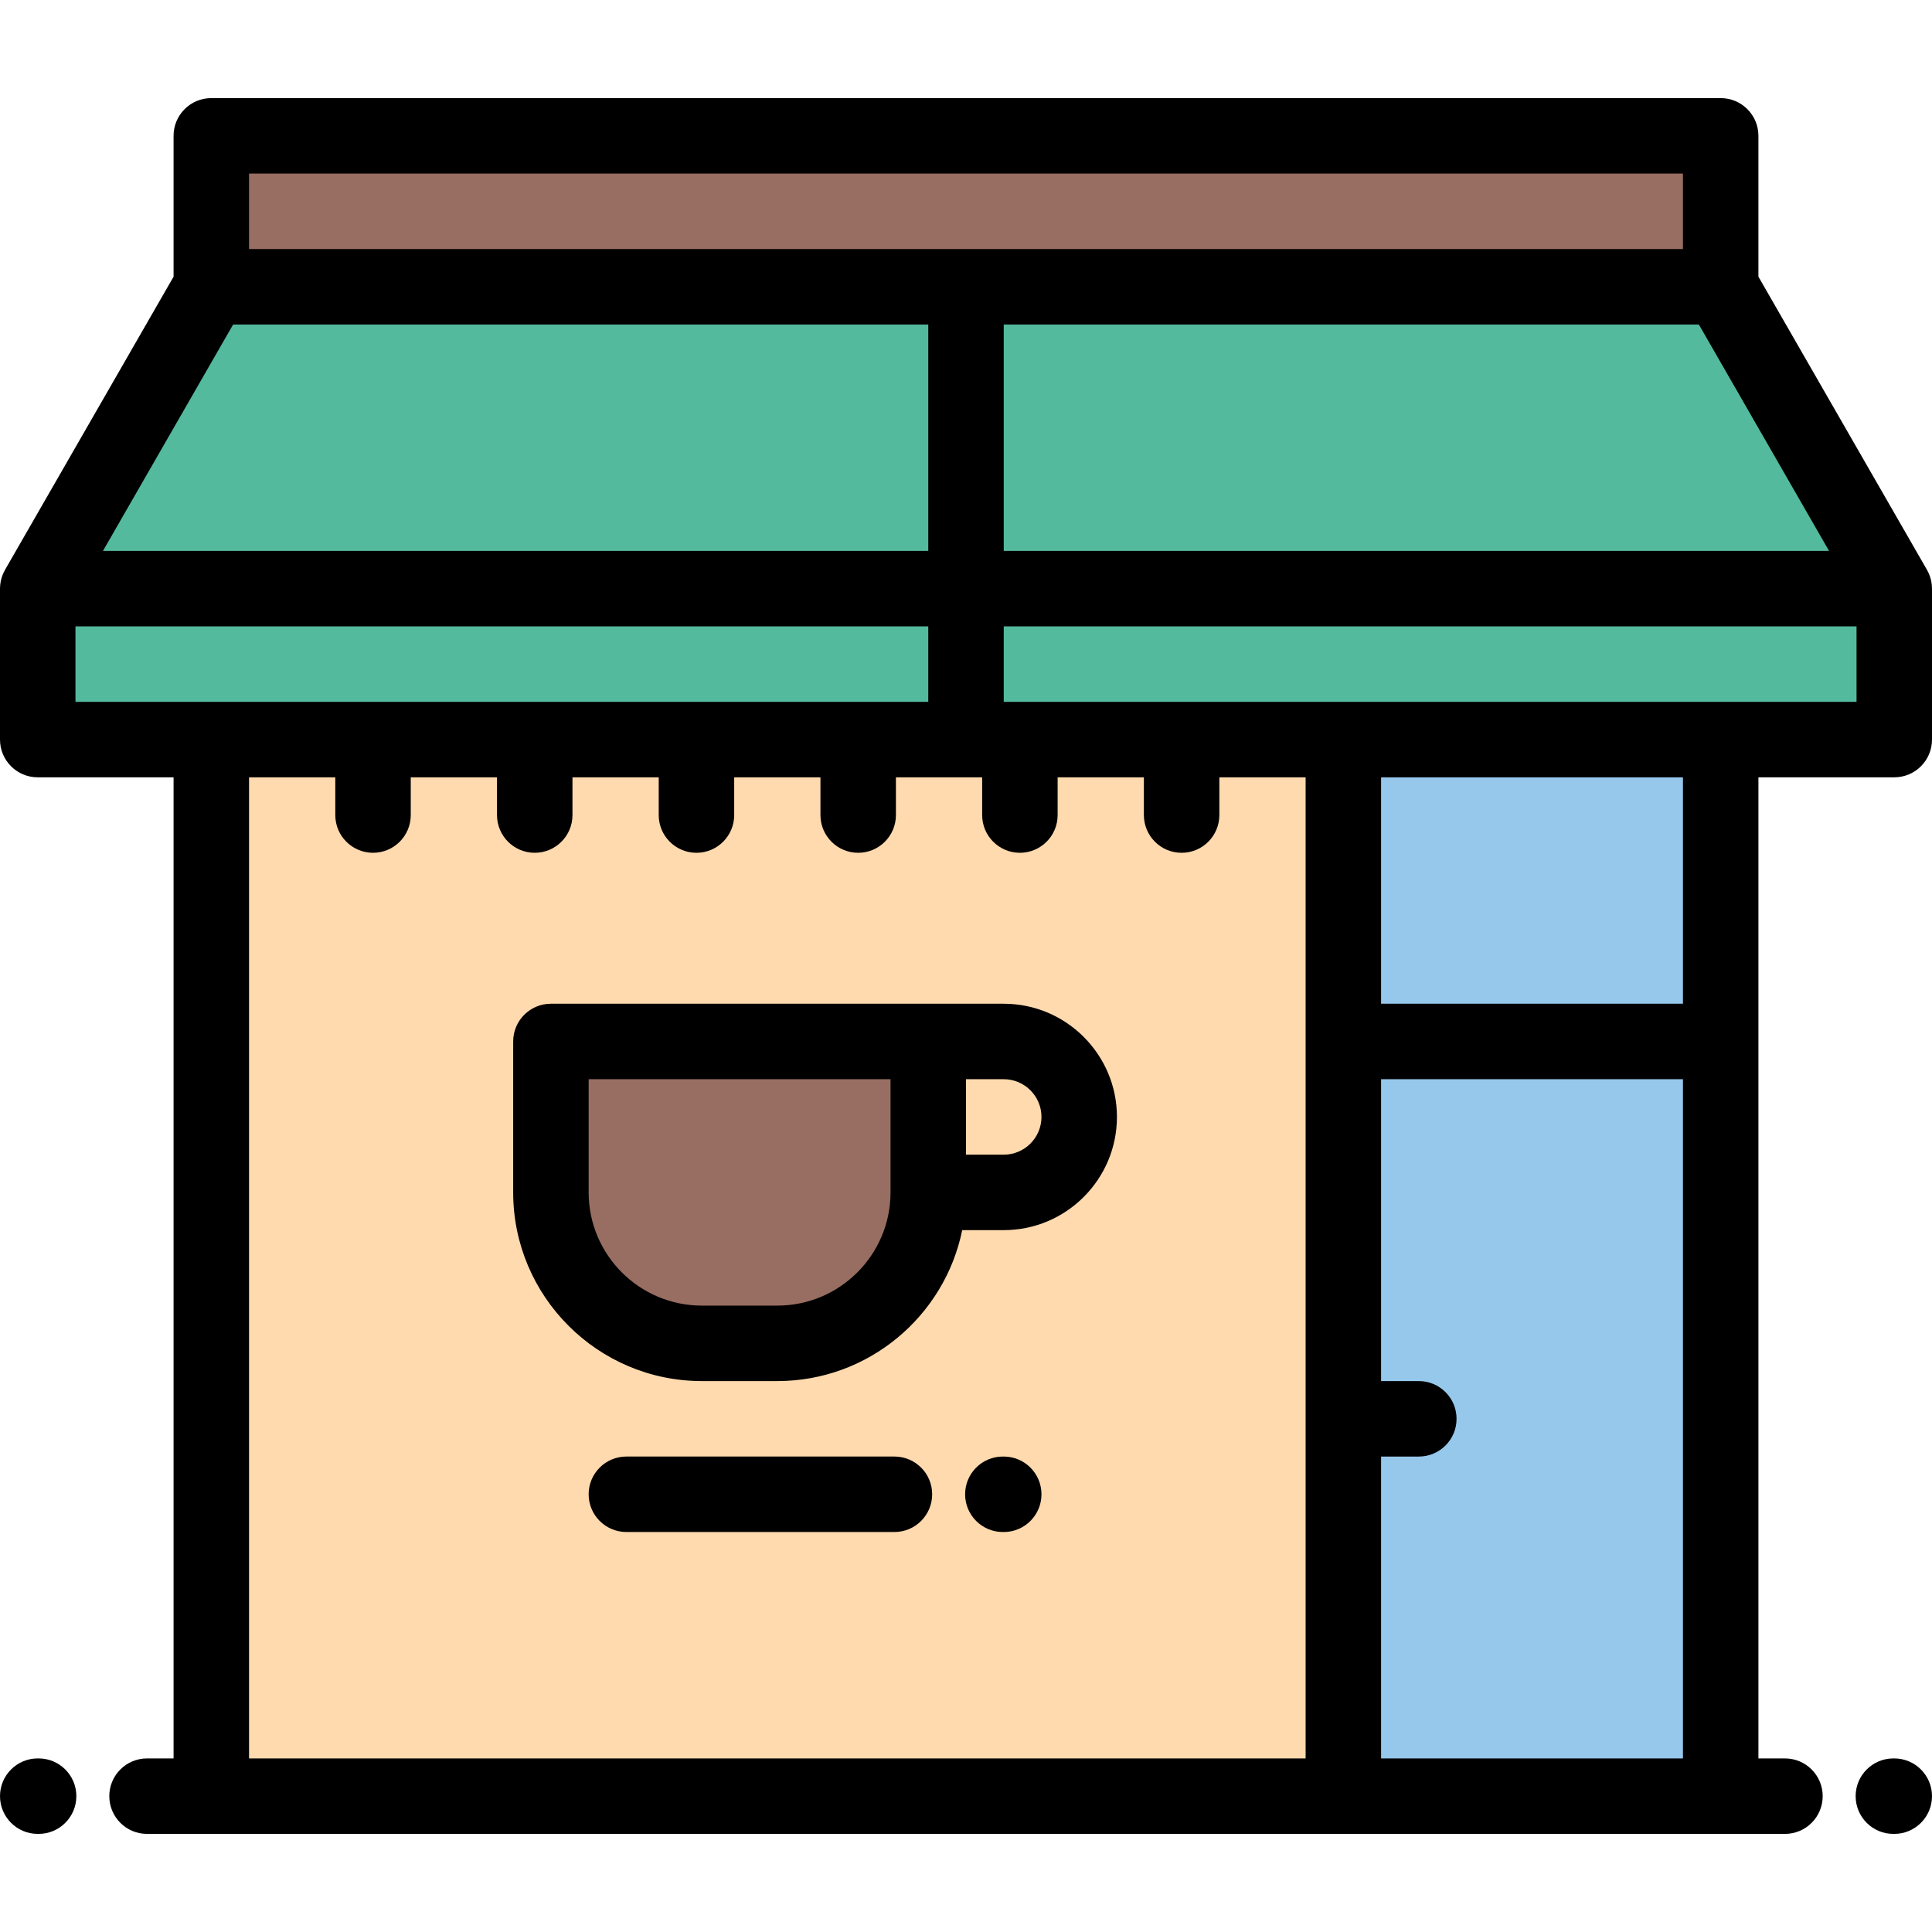
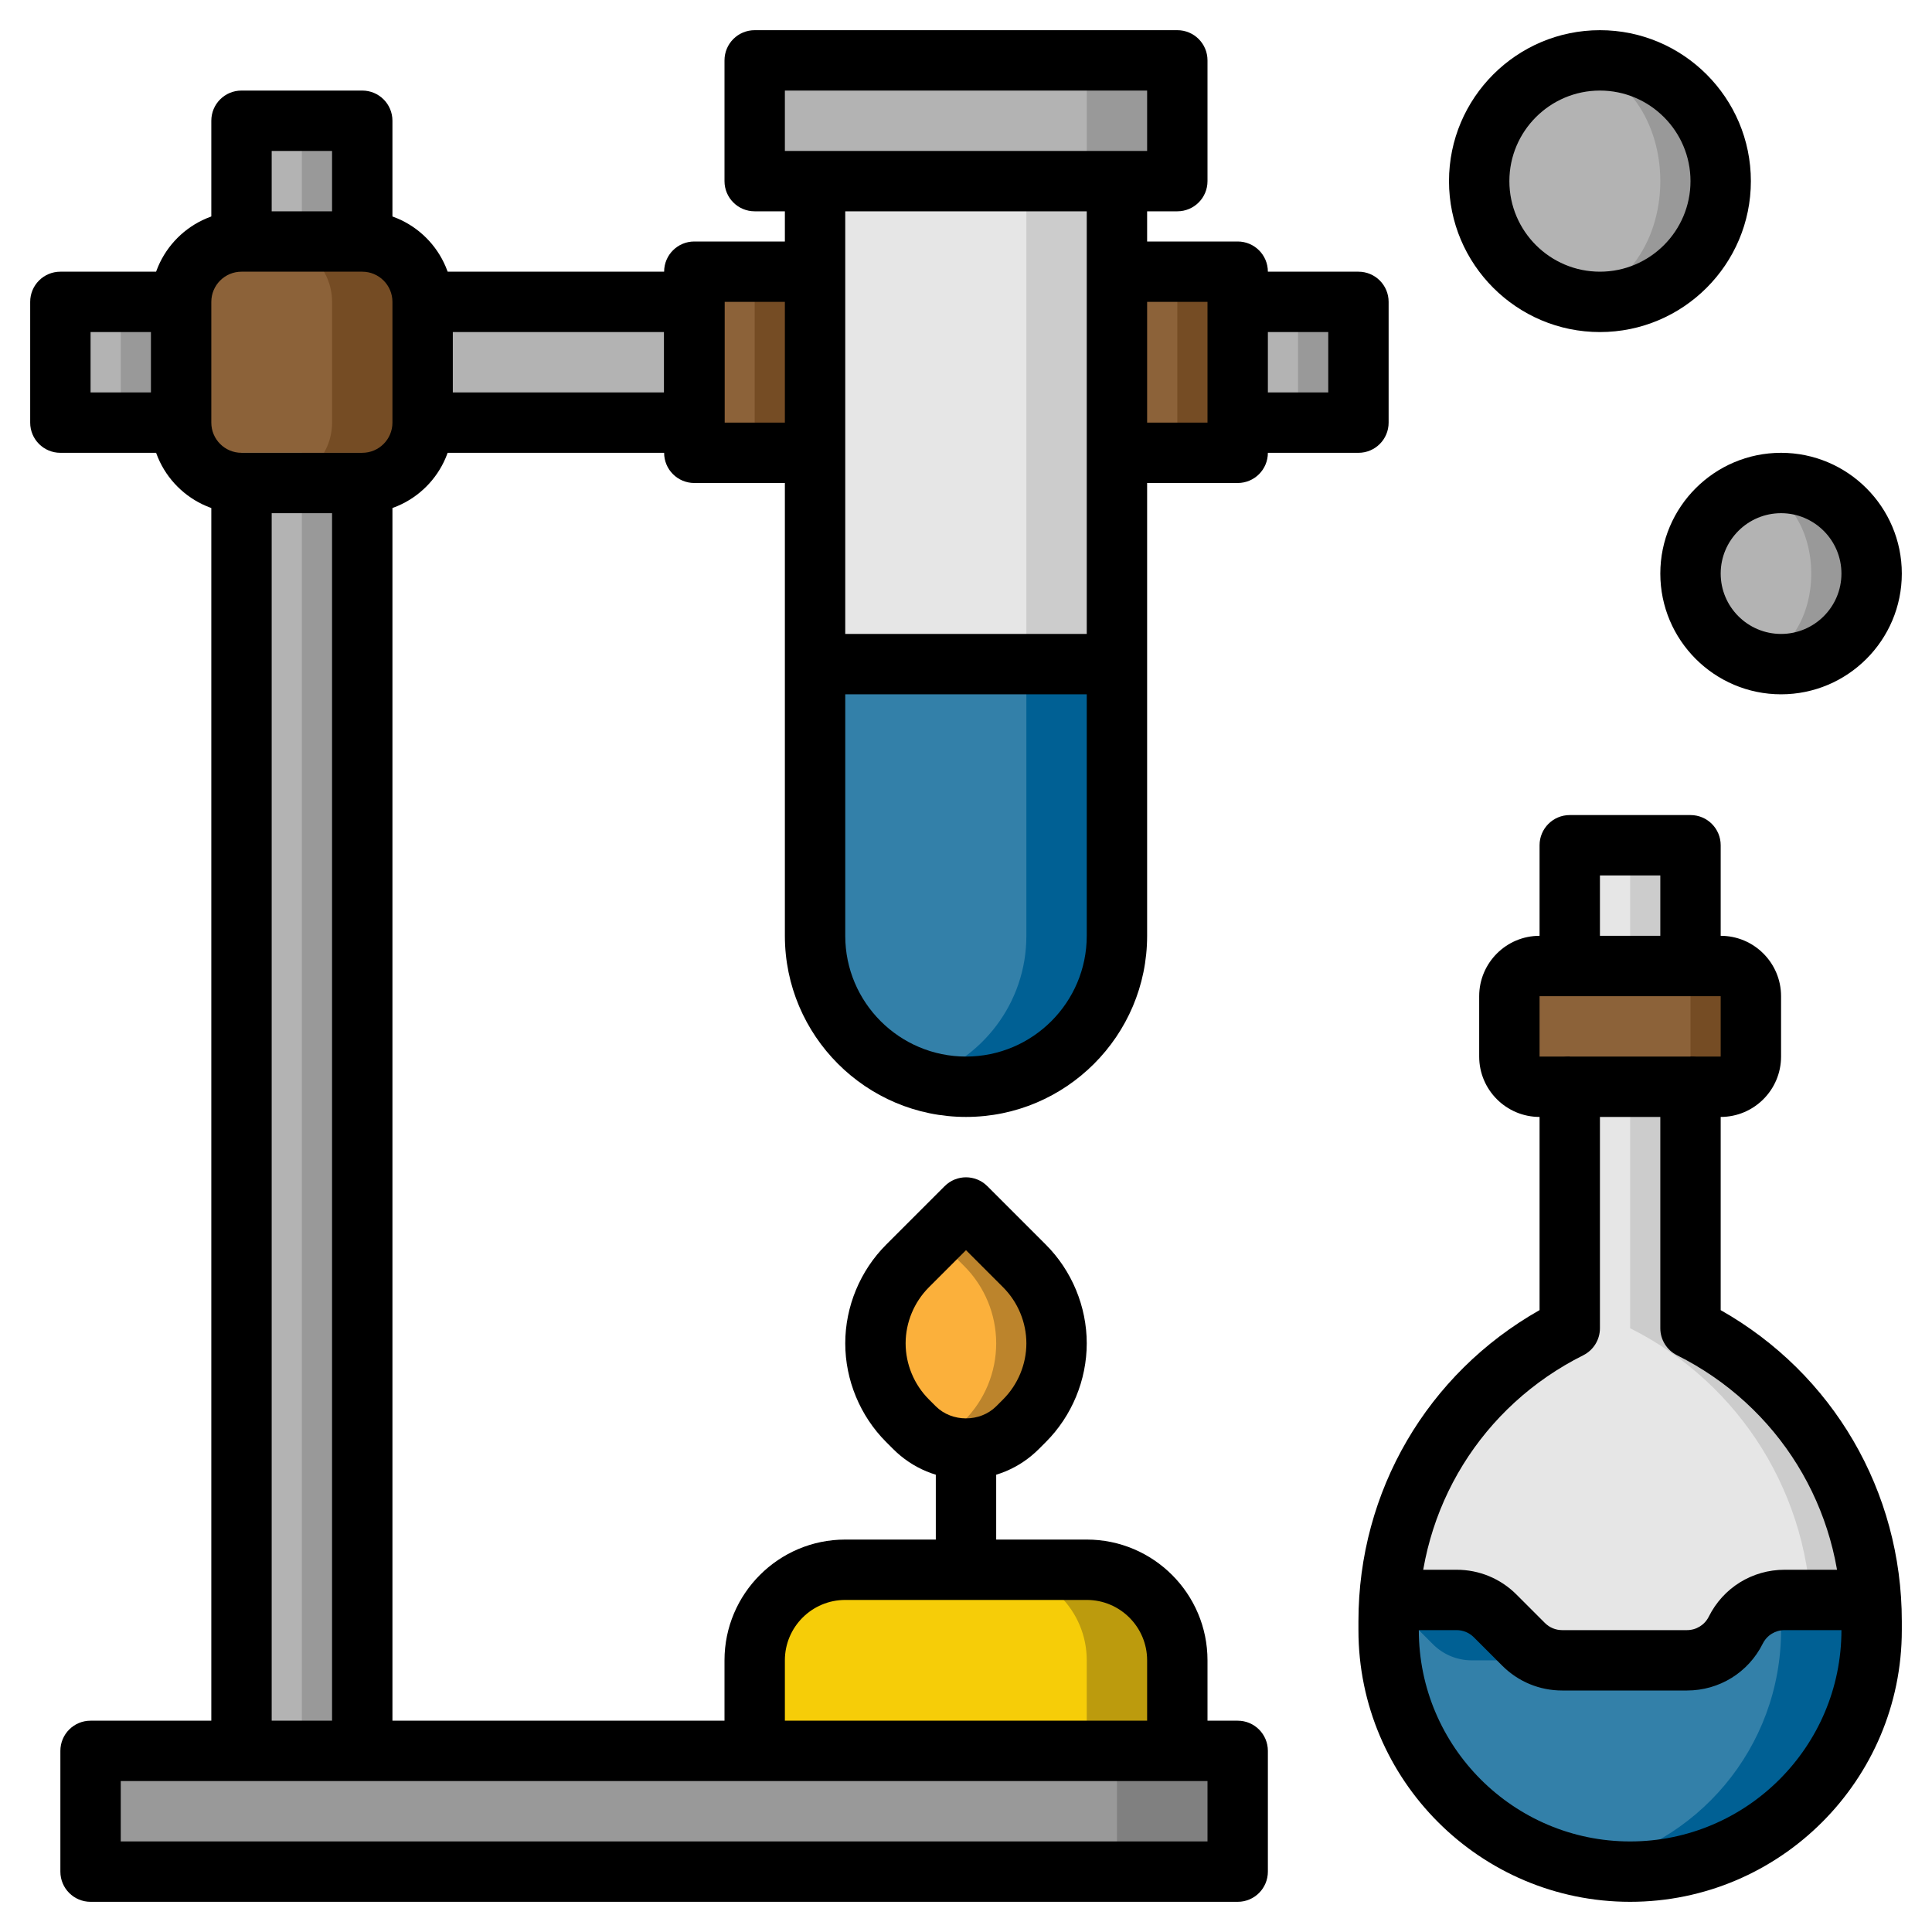
- <svg xmlns="http://www.w3.org/2000/svg" id="Capa_1" style="enable-background:new 0 0 511.998 511.998;" version="1.1" viewBox="0 0 511.998 511.998" xml:space="preserve">
+ <svg xmlns="http://www.w3.org/2000/svg" id="Layer_3" style="enable-background:new 0 0 64 64;" version="1.1" viewBox="0 0 64 64" xml:space="preserve">
  <g>
-     <polygon points="59.199,75.997 452.797,75.997 456,75.997 456,35.997 55.998,35.997 55.998,75.997  " style="fill:#986E62;" />
    <g>
-       <polygon points="501.998,155.996 456,75.997 55.998,75.997 10,155.996   " style="fill:#54BA9D;" />
-       <polygon points="501.998,155.996 10,155.996 10,195.999 55.998,195.999 356,195.999 456,195.999     501.998,195.999   " style="fill:#54BA9D;" />
+       <circle cx="59" cy="19" r="3" style="fill:#999999;" />
    </g>
-     <path d="M356,195.999H55.998v280h223.205L356,475.997V275.999V195.999L356,195.999z M245.998,275.999H266   c11,0,19.998,8.999,19.998,20c0,11.002-8.998,19.999-19.998,19.999h-20.002c0,22.001-17.998,40-39.998,40h-20.002   c-22,0-40-17.999-40-40v-39.999H245.998z" style="fill:#FFDAAE;" />
    <g>
-       <rect height="80" style="fill:#96C8EB;" width="100" x="356" y="195.999" />
-       <polygon points="456,275.999 356,275.999 356,475.997 452.799,475.999 456,475.999   " style="fill:#96C8EB;" />
+       <ellipse cx="58" cy="19" rx="2" ry="2.816" style="fill:#B3B3B3;" />
    </g>
-     <path d="M285.998,295.999c0-11.001-8.998-20-19.998-20h-20.002v39.999H266   C277,315.998,285.998,307.001,285.998,295.999z" style="fill:#FFDAAE;" />
-     <path d="M245.998,315.998v-39.999h-100v39.999c0,22.001,18,40,40,40H206   C228,355.998,245.998,337.999,245.998,315.998z" style="fill:#986E62;" />
+     <g>
+       <circle cx="53" cy="6" r="4" style="fill:#999999;" />
+     </g>
+     <g>
+       <ellipse cx="52" cy="6" rx="3" ry="3.859" style="fill:#B3B3B3;" />
+     </g>
+     <g>
+       <path d="M52,36h-1c-0.552,0-1-0.448-1-1v-2c0-0.552,0.448-1,1-1h6c0.552,0,1,0.448,1,1v2    c0,0.552-0.448,1-1,1h-1H52z" style="fill:#754C24;" />
+     </g>
+     <g>
+       <path d="M56,35v-2c0-0.552-0.448-1-1-1h-4c-0.552,0-1,0.448-1,1v2c0,0.552,0.448,1,1,1h1h2h1    C55.552,36,56,35.552,56,35z" style="fill:#8C6239;" />
+     </g>
+     <g>
+       <rect height="4" style="fill:#CCCCCC;" width="4" x="52" y="28" />
+     </g>
+     <g>
+       <rect height="4" style="fill:#E6E6E6;" width="2" x="52" y="28" />
+     </g>
+     <g>
+       <path d="M62,53.706V54c0,4.418-3.582,8-8,8h0c-4.418,0-8-3.582-8-8v-0.294c0-4.11,2.322-7.867,5.998-9.705    L52,44v-8h4v8l0.002,0.001C59.678,45.839,62,49.596,62,53.706z" style="fill:#CCCCCC;" />
+     </g>
+     <g>
+       <path d="M51.998,44.001C48.322,45.839,46,49.596,46,53.706V54c0,4.079,3.055,7.438,7,7.931    c3.945-0.493,7-3.852,7-7.931v-0.294c0-4.11-2.322-7.867-5.998-9.705L54,44v-8h-2v8L51.998,44.001z" style="fill:#E6E6E6;" />
+     </g>
+     <g>
+       <path d="M61.968,52.875C61.989,53.15,62,53.427,62,53.706V54c0,4.418-3.582,8-8,8h0c-4.418,0-8-3.582-8-8    v-0.294c0-0.24,0.008-0.479,0.024-0.717L46.023,53l2.228,0c0.48,0,0.94,0.191,1.279,0.53l0.94,0.94    C50.809,54.809,51.27,55,51.749,55h4.133c0.685,0,1.312-0.387,1.618-1v0c0.306-0.613,0.933-1,1.618-1L62,53L61.968,52.875z" style="fill:#006094;" />
+     </g>
+     <g>
+       <path d="M47.47,54.47l-0.94-0.94c-0.149-0.149-0.325-0.264-0.512-0.352C46.009,53.353,46,53.529,46,53.706    V54c0,3.905,2.799,7.152,6.5,7.855C56.201,61.152,59,57.905,59,54v-0.294c0-0.23-0.012-0.458-0.026-0.685    c-0.626,0.051-1.19,0.411-1.474,0.98c-0.306,0.613-0.933,1-1.618,1h-3h-1.133h-3C48.27,55,47.809,54.809,47.47,54.47z" style="fill:#3380A9;" />
+     </g>
+     <g>
+       <path d="M30.293,47.293l-0.232-0.232C29.382,46.382,29,45.46,29,44.5v0c0-0.96,0.382-1.882,1.061-2.561    L32,40l1.939,1.939C34.618,42.618,35,43.54,35,44.5v0c0,0.96-0.382,1.882-1.061,2.561l-0.232,0.232C33.254,47.746,32.64,48,32,48    h0C31.36,48,30.746,47.746,30.293,47.293z" style="fill:#BC842C;" />
+     </g>
+     <g>
+       <path d="M31.939,41.939L31,41l-0.939,0.939C29.382,42.618,29,43.54,29,44.5s0.382,1.882,1.061,2.561    l0.232,0.232c0.206,0.206,0.448,0.364,0.707,0.483c0.26-0.119,0.501-0.277,0.707-0.483l0.232-0.232    C32.618,46.382,33,45.46,33,44.5S32.618,42.618,31.939,41.939z" style="fill:#FBB03B;" />
+     </g>
+     <g>
+       <path d="M25,58v-3c0-1.657,1.343-3,3-3h8c1.657,0,3,1.343,3,3v3H25z" style="fill:#BC9B0D;" />
+     </g>
+     <g>
+       <path d="M33,52h-5c-1.657,0-3,1.343-3,3v3h11v-3C36,53.343,34.657,52,33,52z" style="fill:#F6CD08;" />
+     </g>
+     <g>
+       <rect height="4" style="fill:#999999;" width="14" x="25" y="2" />
+     </g>
+     <g>
+       <rect height="4" style="fill:#B3B3B3;" width="11" x="25" y="2" />
+     </g>
+     <g>
+       <rect height="16" style="fill:#CCCCCC;" width="10" x="27" y="6" />
+     </g>
+     <g>
+       <rect height="16" style="fill:#E6E6E6;" width="7" x="27" y="6" />
+     </g>
+     <g>
+       <path d="M37,22H27v9c0,2.761,2.239,5,5,5h0c2.761,0,5-2.239,5-5V22z" style="fill:#006094;" />
+     </g>
+     <g>
+       <path d="M30.5,35.746c2.023-0.64,3.5-2.51,3.5-4.746v-9h-7v9C27,33.235,28.477,35.105,30.5,35.746z" style="fill:#3380A9;" />
+     </g>
+     <g>
+       <rect height="6" style="fill:#754C24;" width="4" x="23" y="9" />
+     </g>
+     <g>
+       <rect height="6" style="fill:#8C6239;" width="2" x="23" y="9" />
+     </g>
+     <g>
+       <rect height="6" style="fill:#754C24;" width="4" x="37" y="9" />
+     </g>
+     <g>
+       <rect height="6" style="fill:#8C6239;" width="2" x="37" y="9" />
+     </g>
+     <g>
+       <rect height="4" style="fill:#999999;" width="4" x="41" y="10" />
+     </g>
+     <g>
+       <rect height="4" style="fill:#B3B3B3;" width="2" x="41" y="10" />
+     </g>
+     <g>
+       <rect height="4" style="fill:#B3B3B3;" width="10" x="13" y="10" />
+     </g>
+     <g>
+       <rect height="4" style="fill:#999999;" width="4" x="2" y="10" />
+     </g>
+     <g>
+       <rect height="4" style="fill:#B3B3B3;" width="2" x="2" y="10" />
+     </g>
+     <g>
+       <rect height="4" style="fill:#999999;" width="4" x="8" y="4" />
+     </g>
+     <g>
+       <rect height="4" style="fill:#B3B3B3;" width="2" x="8" y="4" />
+     </g>
+     <g>
+       <path d="M6,10v4c0,1.105,0.895,2,2,2h4c1.105,0,2-0.895,2-2v-4c0-1.105-0.895-2-2-2H8C6.895,8,6,8.895,6,10    z" style="fill:#754C24;" />
+     </g>
+     <g>
+       <path d="M11,14v-4c0-1.105-0.895-2-2-2H8c-1.105,0-2,0.895-2,2v4c0,1.105,0.895,2,2,2h1    C10.105,16,11,15.105,11,14z" style="fill:#8C6239;" />
+     </g>
+     <g>
+       <rect height="44" style="fill:#999999;" width="4" x="8" y="15" />
+     </g>
+     <g>
+       <rect height="44" style="fill:#B3B3B3;" width="2" x="8" y="15" />
+     </g>
+     <g>
+       <rect height="4" style="fill:#808080;" width="38" x="3" y="58" />
+     </g>
+     <g>
+       <rect height="4" style="fill:#999999;" width="34" x="3" y="58" />
+     </g>
+     <g>
+       <path d="M41,63H3c-0.553,0-1-0.447-1-1v-4c0-0.553,0.447-1,1-1h38c0.553,0,1,0.447,1,1v4C42,62.553,41.553,63,41,63z M4,61h36v-2    H4V61z" />
+     </g>
+     <g>
+       <rect height="42" width="2" x="11" y="16" />
+     </g>
+     <g>
+       <path d="M13,8h-2V5H9v3H7V4c0-0.553,0.447-1,1-1h4c0.553,0,1,0.447,1,1V8z" />
+     </g>
+     <g>
+       <rect height="42" width="2" x="7" y="16" />
+     </g>
+     <g>
+       <path d="M23,15h-9v-2h8v-2h-8V9h9c0.553,0,1,0.447,1,1v4C24,14.553,23.553,15,23,15z" />
+     </g>
+     <g>
+       <path d="M6,15H2c-0.553,0-1-0.447-1-1v-4c0-0.553,0.447-1,1-1h4v2H3v2h3V15z" />
+     </g>
+     <g>
+       <path d="M39,7H25c-0.553,0-1-0.447-1-1V2c0-0.553,0.447-1,1-1h14c0.553,0,1,0.447,1,1v4C40,6.553,39.553,7,39,7z M26,5h12V3H26V5z    " />
+     </g>
+     <g>
+       <path d="M32,37c-3.309,0-6-2.691-6-6V6h2v25c0,2.206,1.794,4,4,4s4-1.794,4-4V6h2v25C38,34.309,35.309,37,32,37z" />
+     </g>
+     <g>
+       <path d="M27,16h-4c-0.553,0-1-0.447-1-1V9c0-0.553,0.447-1,1-1h4v2h-3v4h3V16z" />
+     </g>
+     <g>
+       <path d="M41,16h-4v-2h3v-4h-3V8h4c0.553,0,1,0.447,1,1v6C42,15.553,41.553,16,41,16z" />
+     </g>
+     <g>
+       <path d="M45,15h-4v-2h3v-2h-3V9h4c0.553,0,1,0.447,1,1v4C46,14.553,45.553,15,45,15z" />
+     </g>
+     <g>
+       <path d="M40,58h-2v-3c0-1.103-0.897-2-2-2h-8c-1.103,0-2,0.897-2,2v3h-2v-3c0-2.206,1.794-4,4-4h8c2.206,0,4,1.794,4,4V58z" />
+     </g>
+     <g>
+       <path d="M12,17H8c-1.654,0-3-1.346-3-3v-4c0-1.654,1.346-3,3-3h4c1.654,0,3,1.346,3,3v4C15,15.654,13.654,17,12,17z M8,9    c-0.552,0-1,0.448-1,1v4c0,0.552,0.448,1,1,1h4c0.552,0,1-0.448,1-1v-4c0-0.552-0.448-1-1-1H8z" />
+     </g>
+     <g>
+       <path d="M54,63c-4.963,0-9-4.037-9-9v-0.294c0-4.309,2.283-8.202,6-10.307V36c0-0.553,0.447-1,1-1h4c0.553,0,1,0.447,1,1v7.4    c3.718,2.104,6,5.998,6,10.306V54C63,58.963,58.963,63,54,63z M53,37v7c0,0.379-0.214,0.725-0.553,0.895    C49.087,46.575,47,49.951,47,53.706V54c0,3.859,3.141,7,7,7s7-3.141,7-7v-0.294c0-3.755-2.087-7.131-5.445-8.811    C55.216,44.726,55,44.379,55,44v-7H53z" />
+     </g>
+     <g>
+       <path d="M57,37h-1v-2h1v-2h-6v2h1v2h-1c-1.103,0-2-0.897-2-2v-2c0-1.103,0.897-2,2-2h6c1.103,0,2,0.897,2,2v2    C59,36.103,58.103,37,57,37z" />
+     </g>
+     <g>
+       <path d="M57,32h-2v-3h-2v3h-2v-4c0-0.553,0.447-1,1-1h4c0.553,0,1,0.447,1,1V32z" />
+     </g>
+     <g>
+       <path d="M53,11c-2.757,0-5-2.243-5-5s2.243-5,5-5s5,2.243,5,5S55.757,11,53,11z M53,3c-1.654,0-3,1.346-3,3s1.346,3,3,3    s3-1.346,3-3S54.654,3,53,3z" />
+     </g>
+     <g>
+       <path d="M59,23c-2.206,0-4-1.794-4-4s1.794-4,4-4s4,1.794,4,4S61.206,23,59,23z M59,17c-1.103,0-2,0.897-2,2s0.897,2,2,2    s2-0.897,2-2S60.103,17,59,17z" />
+     </g>
+     <g>
+       <rect height="2" width="10" x="27" y="21" />
+     </g>
+     <g>
+       <path d="M55.882,56h-4.133c-0.75,0-1.456-0.292-1.986-0.823l-0.939-0.939C48.67,54.084,48.467,54,48.251,54H46v-2h2.251    c0.75,0,1.456,0.292,1.986,0.823l0.939,0.939C51.33,53.916,51.533,54,51.749,54h4.133c0.309,0,0.586-0.171,0.724-0.447    C57.084,52.595,58.047,52,59.118,52H62v2h-2.882c-0.309,0-0.586,0.171-0.724,0.447C57.916,55.405,56.953,56,55.882,56z" />
+     </g>
+     <g>
+       <path d="M32,49c-0.912,0-1.77-0.355-2.414-1l-0.232-0.232C28.493,46.907,28,45.717,28,44.5s0.493-2.407,1.354-3.268l1.939-1.939    c0.391-0.391,1.023-0.391,1.414,0l1.939,1.939C35.507,42.093,36,43.283,36,44.5s-0.493,2.407-1.354,3.268L34.414,48    C33.77,48.645,32.912,49,32,49z M32,41.414l-1.232,1.232C30.28,43.135,30,43.81,30,44.5s0.28,1.365,0.768,1.854L31,46.586    c0.535,0.533,1.465,0.533,2,0l0.232-0.232C33.72,45.865,34,45.19,34,44.5s-0.28-1.365-0.768-1.854L32,41.414z" />
+     </g>
+     <g>
+       <rect height="4" width="2" x="31" y="48" />
+     </g>
  </g>
-   <g>
-     <path d="M511.992,155.897c-0.002-0.219-0.016-0.437-0.033-0.654c-0.008-0.115-0.012-0.232-0.025-0.346   c-0.021-0.199-0.057-0.398-0.09-0.596c-0.023-0.133-0.041-0.267-0.068-0.398c-0.035-0.16-0.082-0.319-0.123-0.479   c-0.045-0.165-0.086-0.331-0.137-0.493c-0.041-0.123-0.09-0.244-0.135-0.365c-0.07-0.193-0.141-0.387-0.223-0.574   c-0.045-0.102-0.098-0.203-0.147-0.305c-0.096-0.199-0.193-0.398-0.301-0.59c-0.016-0.029-0.027-0.059-0.045-0.088l-44.668-77.687   V35.997c0-5.523-4.478-10-10-10h-400c-5.523,0-10,4.477-10,10v37.33L1.33,151.011c-0.016,0.029-0.027,0.059-0.045,0.088   c-0.107,0.191-0.205,0.391-0.301,0.59c-0.049,0.102-0.102,0.202-0.146,0.305c-0.082,0.188-0.152,0.381-0.223,0.574   c-0.045,0.121-0.094,0.242-0.133,0.365c-0.053,0.162-0.094,0.328-0.137,0.493c-0.043,0.159-0.09,0.318-0.123,0.479   c-0.027,0.132-0.047,0.266-0.068,0.398c-0.035,0.198-0.07,0.396-0.092,0.595c-0.012,0.113-0.016,0.23-0.025,0.347   c-0.016,0.218-0.031,0.436-0.033,0.653c0,0.033-0.004,0.065-0.004,0.099v40.001c0,5.522,4.477,10,10,10h35.998v260h-7.033   c-5.522,0-10,4.478-10,10c0,5.523,4.478,10,10,10h16.994c0.014,0,0.025,0.002,0.039,0.002h396.801H456h17.031   c5.523,0,10-4.478,10-10s-4.477-10-10-10H466V205.997h35.998c5.522,0,10-4.478,10-10v-40.001   C511.998,155.964,511.992,155.931,511.992,155.897z M61.783,85.997H246v59.999H27.285L61.783,85.997z M266,85.997h184.215   l34.498,59.999H266V85.997z M65.998,45.997h380v20h-380L65.998,45.997L65.998,45.997z M20,165.996h226v20.001H20V165.996z    M88.855,205.997v10.001c0,5.522,4.477,10,10,10c5.521,0,10-4.478,10-10v-10.001h22.856v10.001c0,5.522,4.479,10,10,10   c5.523,0,10-4.478,10-10v-10.001h22.857v10.001c0,5.522,4.477,10,10,10c5.521,0,10-4.478,10-10v-10.001h22.859v10.001   c0,5.522,4.477,10,10,10c5.521,0,10-4.478,10-10v-10.001h18.533c0.014,0,0.025,0.002,0.039,0.002c0.012,0,0.025-0.002,0.039-0.002   h4.244v10.001c0,5.522,4.478,10,10,10c5.523,0,10-4.478,10-10v-10.001h22.857v10.001c0,5.522,4.479,10,10,10   c5.523,0,10-4.478,10-10v-10.001H346v260.002H65.998V205.997H88.855z M366,465.999v-80h10c5.523,0,10-4.478,10-10s-4.477-10-10-10   h-10v-80h80v180H366z M446,265.999h-80v-60.002h80V265.999z M491.998,185.997H266v-20.001h225.998V185.997z" style="fill:#000001;" />
-     <path d="M10.234,465.997H10c-5.523,0-10,4.478-10,10c0,5.523,4.477,10,10,10h0.234c5.522,0,10-4.477,10-10   C20.234,470.475,15.756,465.997,10.234,465.997z" style="fill:#000001;" />
-     <path d="M185.998,365.998H206c24.145,0,44.346-17.205,48.992-40H266c16.541,0,29.998-13.457,29.998-29.999   s-13.457-30-29.998-30h-20.002h-100c-5.521,0-10,4.478-10,10v39.999C135.998,343.568,158.428,365.998,185.998,365.998z    M275.998,295.999c0,5.514-4.484,9.999-9.998,9.999h-10.002v-19.999H266C271.514,285.999,275.998,290.485,275.998,295.999z    M155.998,285.999h80v29.999c0,16.542-13.457,30-29.998,30h-20.002c-16.541,0-30-13.458-30-30V285.999z" style="fill:#000001;" />
-     <path d="M501.998,465.999h-0.236c-5.523,0-10,4.478-10,10s4.477,10,10,10h0.236c5.522,0,10-4.478,10-10   S507.52,465.999,501.998,465.999z" style="fill:#000001;" />
-     <path d="M266,385.999h-0.236c-5.523,0-10,4.478-10,10s4.477,10,10,10H266c5.521,0,10-4.478,10-10   S271.521,385.999,266,385.999z" style="fill:#000001;" />
-     <path d="M237.033,385.996h-71.035c-5.523,0-10,4.478-10,10s4.477,10,10,10h71.035c5.523,0,10-4.478,10-10   S242.557,385.996,237.033,385.996z" style="fill:#000001;" />
-   </g>
-   <g />
-   <g />
-   <g />
-   <g />
-   <g />
-   <g />
-   <g />
-   <g />
-   <g />
-   <g />
-   <g />
-   <g />
-   <g />
-   <g />
-   <g />
</svg>
